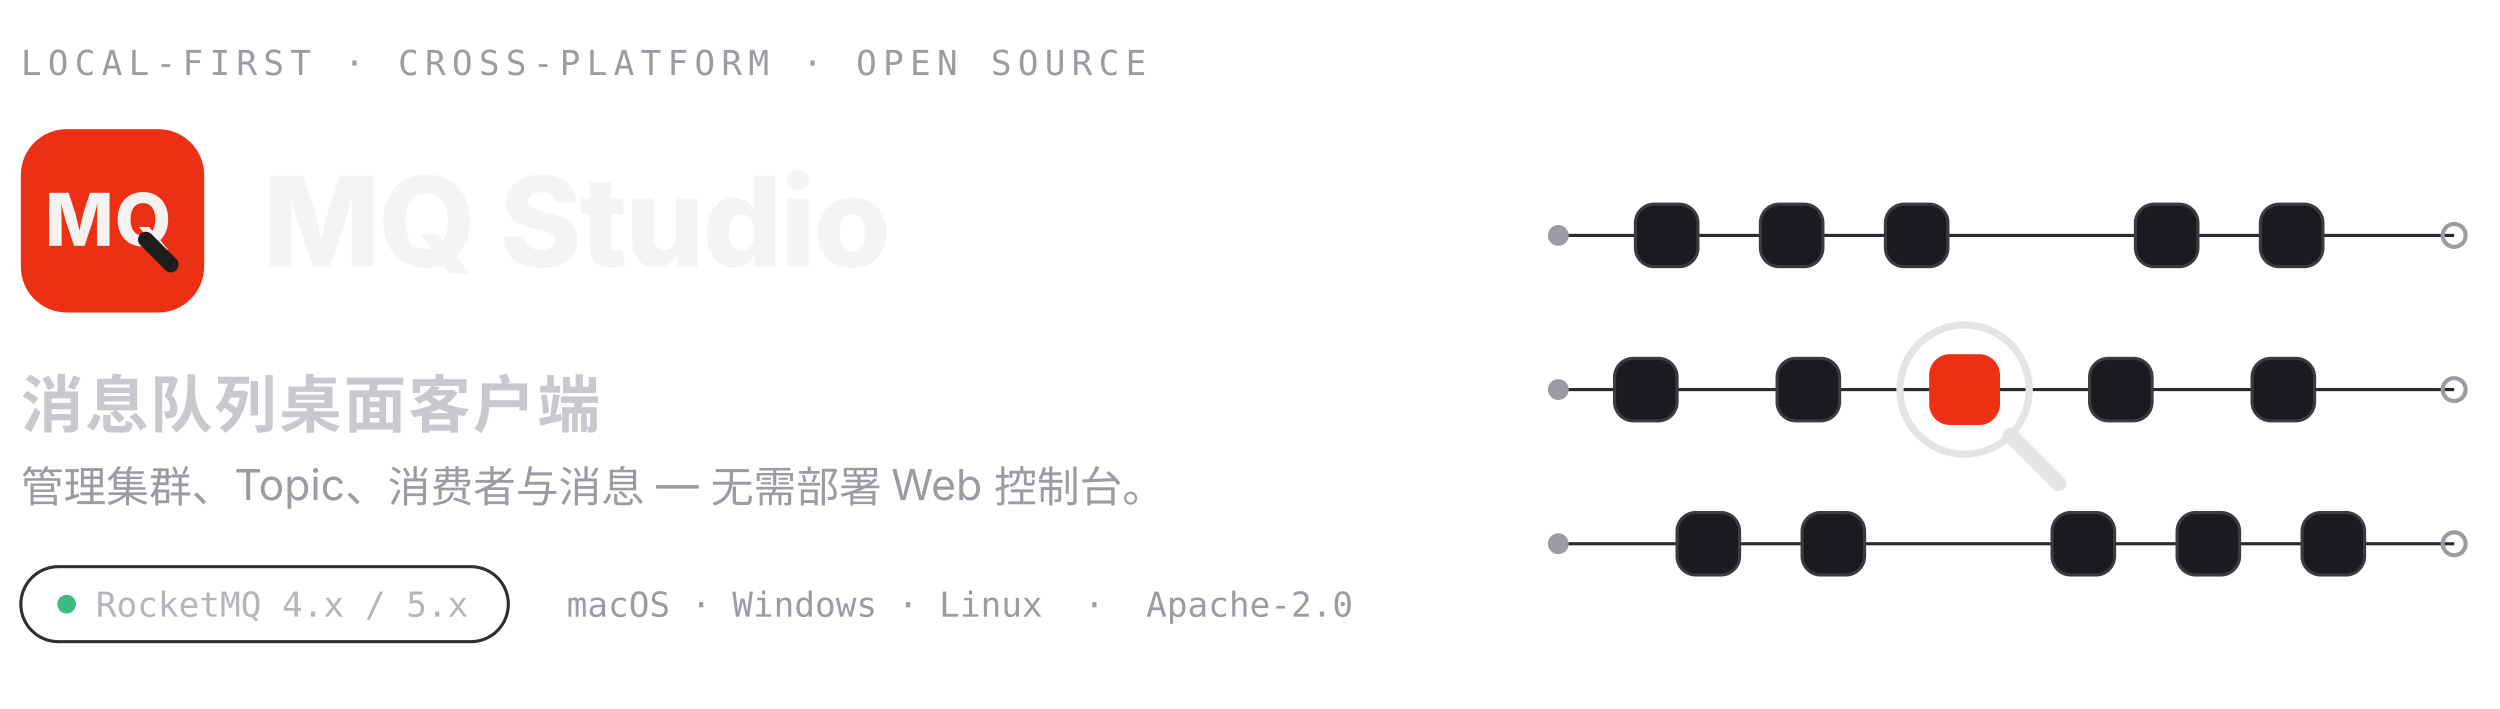
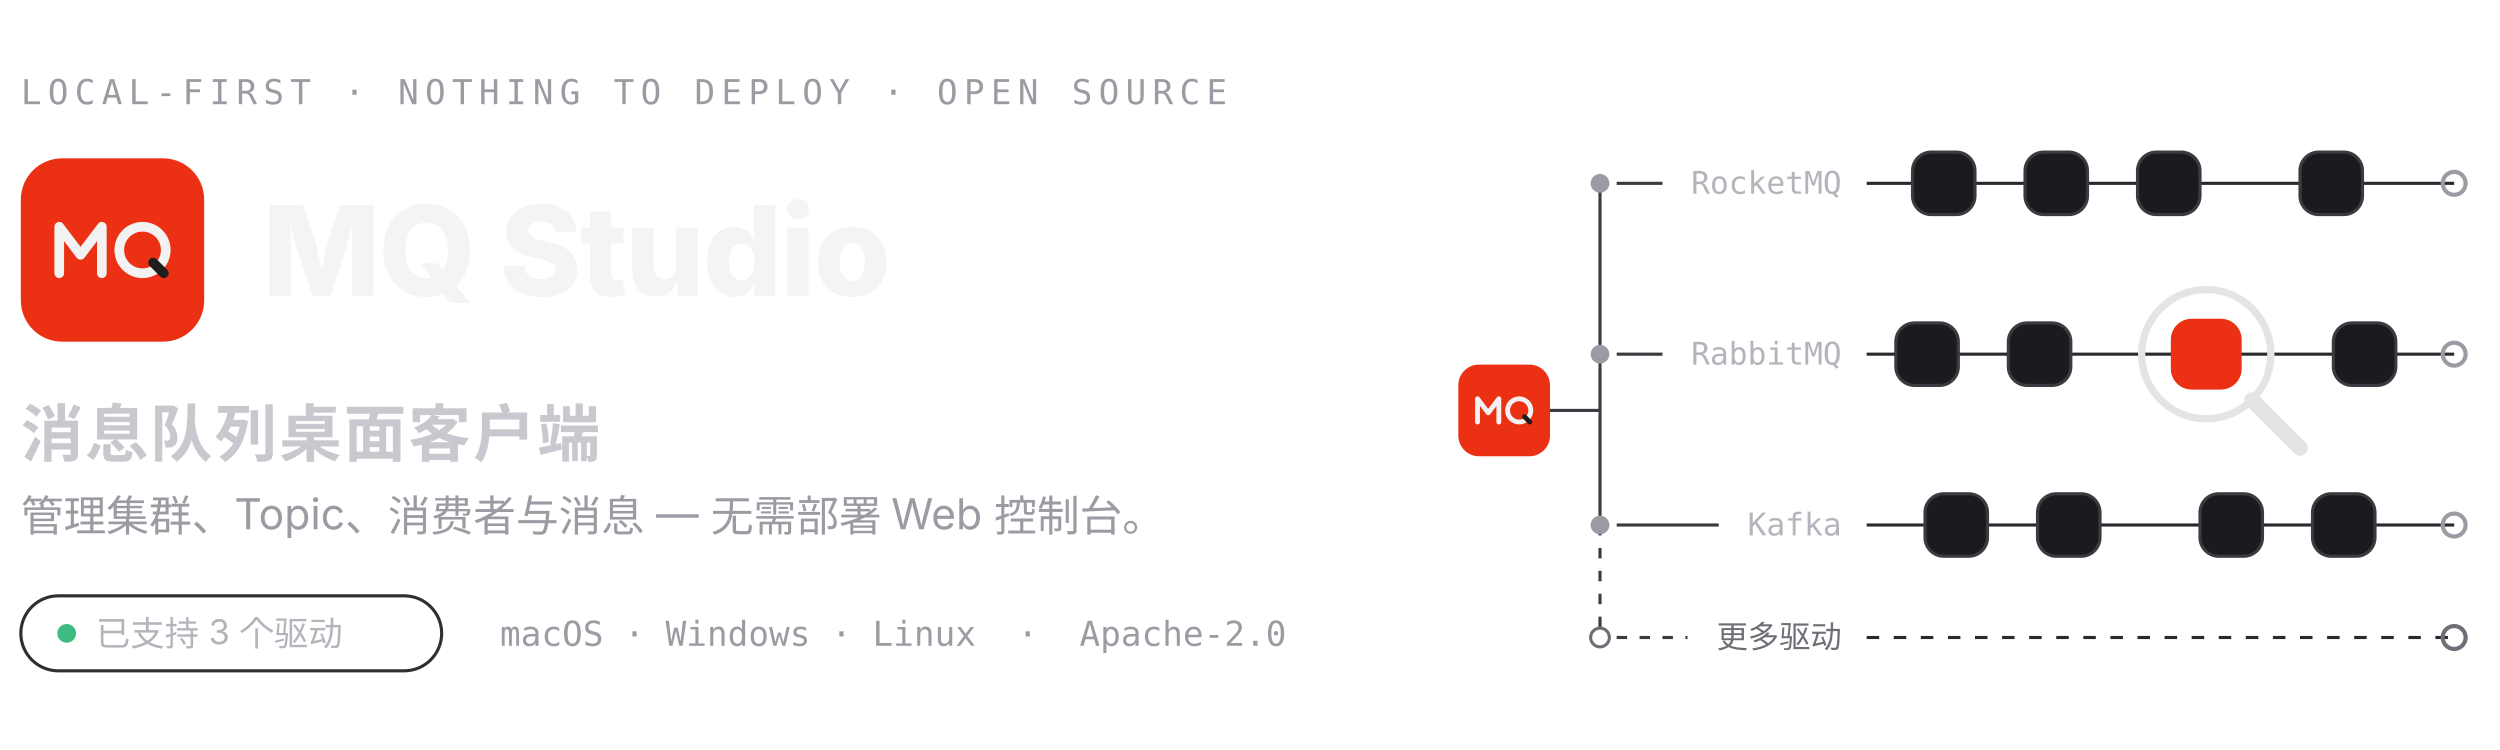
- <svg xmlns="http://www.w3.org/2000/svg" width="1200" height="340" viewBox="0 0 1200 340" role="img" aria-labelledby="t d">
-   <text x="10" y="36" font-family="ui-monospace,'SF Mono',Menlo,Consolas,monospace" font-size="16.5" letter-spacing="3" fill="#9B9BA3">LOCAL-FIRST · CROSS-PLATFORM · OPEN SOURCE</text>
+ <svg xmlns="http://www.w3.org/2000/svg" width="1200" height="360" viewBox="0 0 1200 360" role="img" aria-labelledby="t d">
+   <text x="10" y="50" font-family="ui-monospace,'SF Mono',Menlo,Consolas,monospace" font-size="16.5" letter-spacing="3" fill="#9B9BA3">LOCAL-FIRST · NOTHING TO DEPLOY · OPEN SOURCE</text>
  <g id="lockup">
-     <rect x="10" y="62" width="88" height="88" rx="22" fill="#EC3013" />
-     <text x="52" y="118" text-anchor="middle" font-family="-apple-system,'PingFang SC','Segoe UI','Microsoft YaHei',system-ui,sans-serif" font-size="35" font-weight="800" letter-spacing="0.5" fill="#F6F2F1">MQ</text>
-     <line x1="70" y1="115" x2="82" y2="127" stroke="#201E1D" stroke-width="7.5" stroke-linecap="round" />
-     <text x="126" y="128" font-family="-apple-system,'PingFang SC','Segoe UI','Microsoft YaHei',system-ui,sans-serif" font-size="60" font-weight="800" letter-spacing="-1" fill="#F4F4F5">MQ Studio</text>
+     <rect x="10" y="76" width="88" height="88" rx="19.8" fill="#EC3013" />
+     <g transform="translate(22.86 96.761) scale(0.46478)" fill="none" stroke-width="10">
+       <path d="M12 74 L12 26 L34 55 L56 26 L56 74" stroke="#F3F2F2" stroke-linejoin="round" stroke-linecap="round" />
+       <circle cx="98" cy="50" r="24" stroke="#F3F2F2" />
+       <line x1="109" y1="63" x2="120" y2="74" stroke="#201E1D" stroke-linecap="round" />
+     </g>
+     <text x="126" y="142" font-family="-apple-system,'PingFang SC','Segoe UI','Microsoft YaHei',system-ui,sans-serif" font-size="60" font-weight="800" letter-spacing="-1" fill="#F4F4F5">MQ Studio</text>
  </g>
-   <text x="10" y="205" font-family="-apple-system,'PingFang SC','Segoe UI','Microsoft YaHei',system-ui,sans-serif" font-size="30" font-weight="600" letter-spacing="1" fill="#C8C8CE">消息队列桌面客户端</text>
-   <text x="10" y="241" font-family="-apple-system,'PingFang SC','Segoe UI','Microsoft YaHei',system-ui,sans-serif" font-size="20.5" fill="#9B9BA3">管理集群、Topic、消费者与消息 — 无需部署 Web 控制台。</text>
+   <text x="10" y="219" font-family="-apple-system,'PingFang SC','Segoe UI','Microsoft YaHei',system-ui,sans-serif" font-size="30" font-weight="600" letter-spacing="1" fill="#C8C8CE">消息队列桌面客户端</text>
+   <text x="10" y="255" font-family="-apple-system,'PingFang SC','Segoe UI','Microsoft YaHei',system-ui,sans-serif" font-size="20.5" fill="#9B9BA3">管理集群、Topic、消费者与消息 — 无需部署 Web 控制台。</text>
  <g id="meta">
-     <rect x="10" y="272" width="234" height="36" rx="18" fill="none" stroke="#2E2E33" stroke-width="1.5" />
-     <circle cx="32" cy="290" r="4.5" fill="#3DBB81" />
-     <text x="46" y="296" font-family="ui-monospace,'SF Mono',Menlo,Consolas,monospace" font-size="16.5" fill="#B4B4BC">RocketMQ 4.x / 5.x</text>
-     <text x="272" y="296" font-family="ui-monospace,'SF Mono',Menlo,Consolas,monospace" font-size="16.5" fill="#9B9BA3">macOS · Windows · Linux  ·  Apache-2.0</text>
+     <rect x="10" y="286" width="202" height="36" rx="18" fill="none" stroke="#2E2E33" stroke-width="1.5" />
+     <circle cx="32" cy="304" r="4.5" fill="#3DBB81" />
+     <text x="46" y="310" font-family="-apple-system,'PingFang SC','Segoe UI','Microsoft YaHei',system-ui,sans-serif" font-size="16.5" fill="#B4B4BC">已支持 3 个驱动</text>
+     <text x="240" y="310" font-family="ui-monospace,'SF Mono',Menlo,Consolas,monospace" font-size="16.5" fill="#9B9BA3">macOS · Windows · Linux  ·  Apache-2.0</text>
  </g>
-   <g id="rails">
-     <line x1="748" y1="113" x2="1178" y2="113" stroke="#2A2A2E" stroke-width="1.5" />
-     <circle cx="748" cy="113" r="5" fill="#9B9BA3" />
-     <circle cx="1178" cy="113" r="5.5" fill="none" stroke="#9B9BA3" stroke-width="2" />
-     <rect x="785" y="98" width="30" height="30" rx="9" fill="#1B1B1F" stroke="#3A3A40" stroke-width="1.5" />
-     <rect x="845" y="98" width="30" height="30" rx="9" fill="#1B1B1F" stroke="#3A3A40" stroke-width="1.5" />
-     <rect x="905" y="98" width="30" height="30" rx="9" fill="#1B1B1F" stroke="#3A3A40" stroke-width="1.5" />
-     <rect x="1025" y="98" width="30" height="30" rx="9" fill="#1B1B1F" stroke="#3A3A40" stroke-width="1.5" />
-     <rect x="1085" y="98" width="30" height="30" rx="9" fill="#1B1B1F" stroke="#3A3A40" stroke-width="1.5" />
-     <line x1="748" y1="187" x2="1178" y2="187" stroke="#2A2A2E" stroke-width="1.5" />
-     <circle cx="748" cy="187" r="5" fill="#9B9BA3" />
-     <circle cx="1178" cy="187" r="5.5" fill="none" stroke="#9B9BA3" stroke-width="2" />
-     <rect x="775" y="172" width="30" height="30" rx="9" fill="#1B1B1F" stroke="#3A3A40" stroke-width="1.5" />
-     <rect x="853" y="172" width="30" height="30" rx="9" fill="#1B1B1F" stroke="#3A3A40" stroke-width="1.5" />
-     <rect x="1003" y="172" width="30" height="30" rx="9" fill="#1B1B1F" stroke="#3A3A40" stroke-width="1.5" />
-     <rect x="1081" y="172" width="30" height="30" rx="9" fill="#1B1B1F" stroke="#3A3A40" stroke-width="1.5" />
-     <line x1="748" y1="261" x2="1178" y2="261" stroke="#2A2A2E" stroke-width="1.5" />
-     <circle cx="748" cy="261" r="5" fill="#9B9BA3" />
-     <circle cx="1178" cy="261" r="5.5" fill="none" stroke="#9B9BA3" stroke-width="2" />
-     <rect x="805" y="246" width="30" height="30" rx="9" fill="#1B1B1F" stroke="#3A3A40" stroke-width="1.5" />
-     <rect x="865" y="246" width="30" height="30" rx="9" fill="#1B1B1F" stroke="#3A3A40" stroke-width="1.5" />
-     <rect x="985" y="246" width="30" height="30" rx="9" fill="#1B1B1F" stroke="#3A3A40" stroke-width="1.5" />
-     <rect x="1045" y="246" width="30" height="30" rx="9" fill="#1B1B1F" stroke="#3A3A40" stroke-width="1.5" />
-     <rect x="1105" y="246" width="30" height="30" rx="9" fill="#1B1B1F" stroke="#3A3A40" stroke-width="1.5" />
+   <g id="drivers">
+     <rect x="700" y="175" width="44" height="44" rx="9.9" fill="#EC3013" />
+     <g transform="translate(706.43 185.38) scale(0.23239)" fill="none" stroke-width="10">
+       <path d="M12 74 L12 26 L34 55 L56 26 L56 74" stroke="#F3F2F2" stroke-linejoin="round" stroke-linecap="round" />
+       <circle cx="98" cy="50" r="24" stroke="#F3F2F2" />
+       <line x1="109" y1="63" x2="120" y2="74" stroke="#201E1D" stroke-linecap="round" />
+     </g>
+     <line x1="744" y1="197" x2="768" y2="197" stroke="#3A3A40" stroke-width="1.5" />
+     <line x1="768" y1="88" x2="768" y2="252" stroke="#3A3A40" stroke-width="1.5" />
+     <line x1="768" y1="252" x2="768" y2="306" stroke="#3A3A40" stroke-width="1.5" stroke-dasharray="5 6" />
+     <line x1="776" y1="88" x2="798" y2="88" stroke="#3A3A40" stroke-width="1.5" />
+     <text x="884" y="93" text-anchor="end" font-family="ui-monospace,'SF Mono',Menlo,Consolas,monospace" font-size="15" fill="#B4B4BC">RocketMQ</text>
+     <line x1="896" y1="88" x2="1178" y2="88" stroke="#2A2A2E" stroke-width="1.5" />
+     <circle cx="768" cy="88" r="4.5" fill="#9B9BA3" />
+     <circle cx="1178" cy="88" r="5.5" fill="none" stroke="#9B9BA3" stroke-width="2" />
+     <rect x="918" y="73" width="30" height="30" rx="9" fill="#1B1B1F" stroke="#3A3A40" stroke-width="1.5" />
+     <rect x="972" y="73" width="30" height="30" rx="9" fill="#1B1B1F" stroke="#3A3A40" stroke-width="1.5" />
+     <rect x="1026" y="73" width="30" height="30" rx="9" fill="#1B1B1F" stroke="#3A3A40" stroke-width="1.5" />
+     <rect x="1104" y="73" width="30" height="30" rx="9" fill="#1B1B1F" stroke="#3A3A40" stroke-width="1.5" />
+     <line x1="776" y1="170" x2="798" y2="170" stroke="#3A3A40" stroke-width="1.5" />
+     <text x="884" y="175" text-anchor="end" font-family="ui-monospace,'SF Mono',Menlo,Consolas,monospace" font-size="15" fill="#B4B4BC">RabbitMQ</text>
+     <line x1="896" y1="170" x2="1178" y2="170" stroke="#2A2A2E" stroke-width="1.5" />
+     <circle cx="768" cy="170" r="4.5" fill="#9B9BA3" />
+     <circle cx="1178" cy="170" r="5.5" fill="none" stroke="#9B9BA3" stroke-width="2" />
+     <rect x="910" y="155" width="30" height="30" rx="9" fill="#1B1B1F" stroke="#3A3A40" stroke-width="1.5" />
+     <rect x="964" y="155" width="30" height="30" rx="9" fill="#1B1B1F" stroke="#3A3A40" stroke-width="1.5" />
+     <rect x="1120" y="155" width="30" height="30" rx="9" fill="#1B1B1F" stroke="#3A3A40" stroke-width="1.5" />
+     <rect x="1042" y="153" width="34" height="34" rx="10" fill="#EC3013" />
+     <line x1="776" y1="252" x2="825" y2="252" stroke="#3A3A40" stroke-width="1.5" />
+     <text x="884" y="257" text-anchor="end" font-family="ui-monospace,'SF Mono',Menlo,Consolas,monospace" font-size="15" fill="#B4B4BC">Kafka</text>
+     <line x1="896" y1="252" x2="1178" y2="252" stroke="#2A2A2E" stroke-width="1.5" />
+     <circle cx="768" cy="252" r="4.5" fill="#9B9BA3" />
+     <circle cx="1178" cy="252" r="5.5" fill="none" stroke="#9B9BA3" stroke-width="2" />
+     <rect x="924" y="237" width="30" height="30" rx="9" fill="#1B1B1F" stroke="#3A3A40" stroke-width="1.5" />
+     <rect x="978" y="237" width="30" height="30" rx="9" fill="#1B1B1F" stroke="#3A3A40" stroke-width="1.5" />
+     <rect x="1056" y="237" width="30" height="30" rx="9" fill="#1B1B1F" stroke="#3A3A40" stroke-width="1.5" />
+     <rect x="1110" y="237" width="30" height="30" rx="9" fill="#1B1B1F" stroke="#3A3A40" stroke-width="1.5" />
+     <line x1="776" y1="306" x2="810" y2="306" stroke="#3A3A40" stroke-width="1.5" stroke-dasharray="5 6" />
+     <text x="884" y="311" text-anchor="end" font-family="-apple-system,'PingFang SC','Segoe UI','Microsoft YaHei',system-ui,sans-serif" font-size="15" fill="#6E6E76">更多驱动</text>
+     <line x1="896" y1="306" x2="1178" y2="306" stroke="#2A2A2E" stroke-width="1.5" stroke-dasharray="6 7" />
+     <circle cx="768" cy="306" r="4.5" fill="none" stroke="#6E6E76" stroke-width="1.5" />
+     <circle cx="1178" cy="306" r="5.5" fill="none" stroke="#6E6E76" stroke-width="2" />
  </g>
  <g id="inspect">
-     <rect x="926" y="170" width="34" height="34" rx="10" fill="#EC3013" />
-     <circle cx="943" cy="187" r="31" fill="none" stroke="#E4E4E7" stroke-width="3.5" />
-     <line x1="965" y1="209" x2="988" y2="232" stroke="#E4E4E7" stroke-width="7.5" stroke-linecap="round" />
+     <circle cx="1059" cy="170" r="31" fill="none" stroke="#E4E4E7" stroke-width="3.5" />
+     <line x1="1081" y1="192" x2="1104" y2="215" stroke="#E4E4E7" stroke-width="7.5" stroke-linecap="round" />
  </g>
</svg>
